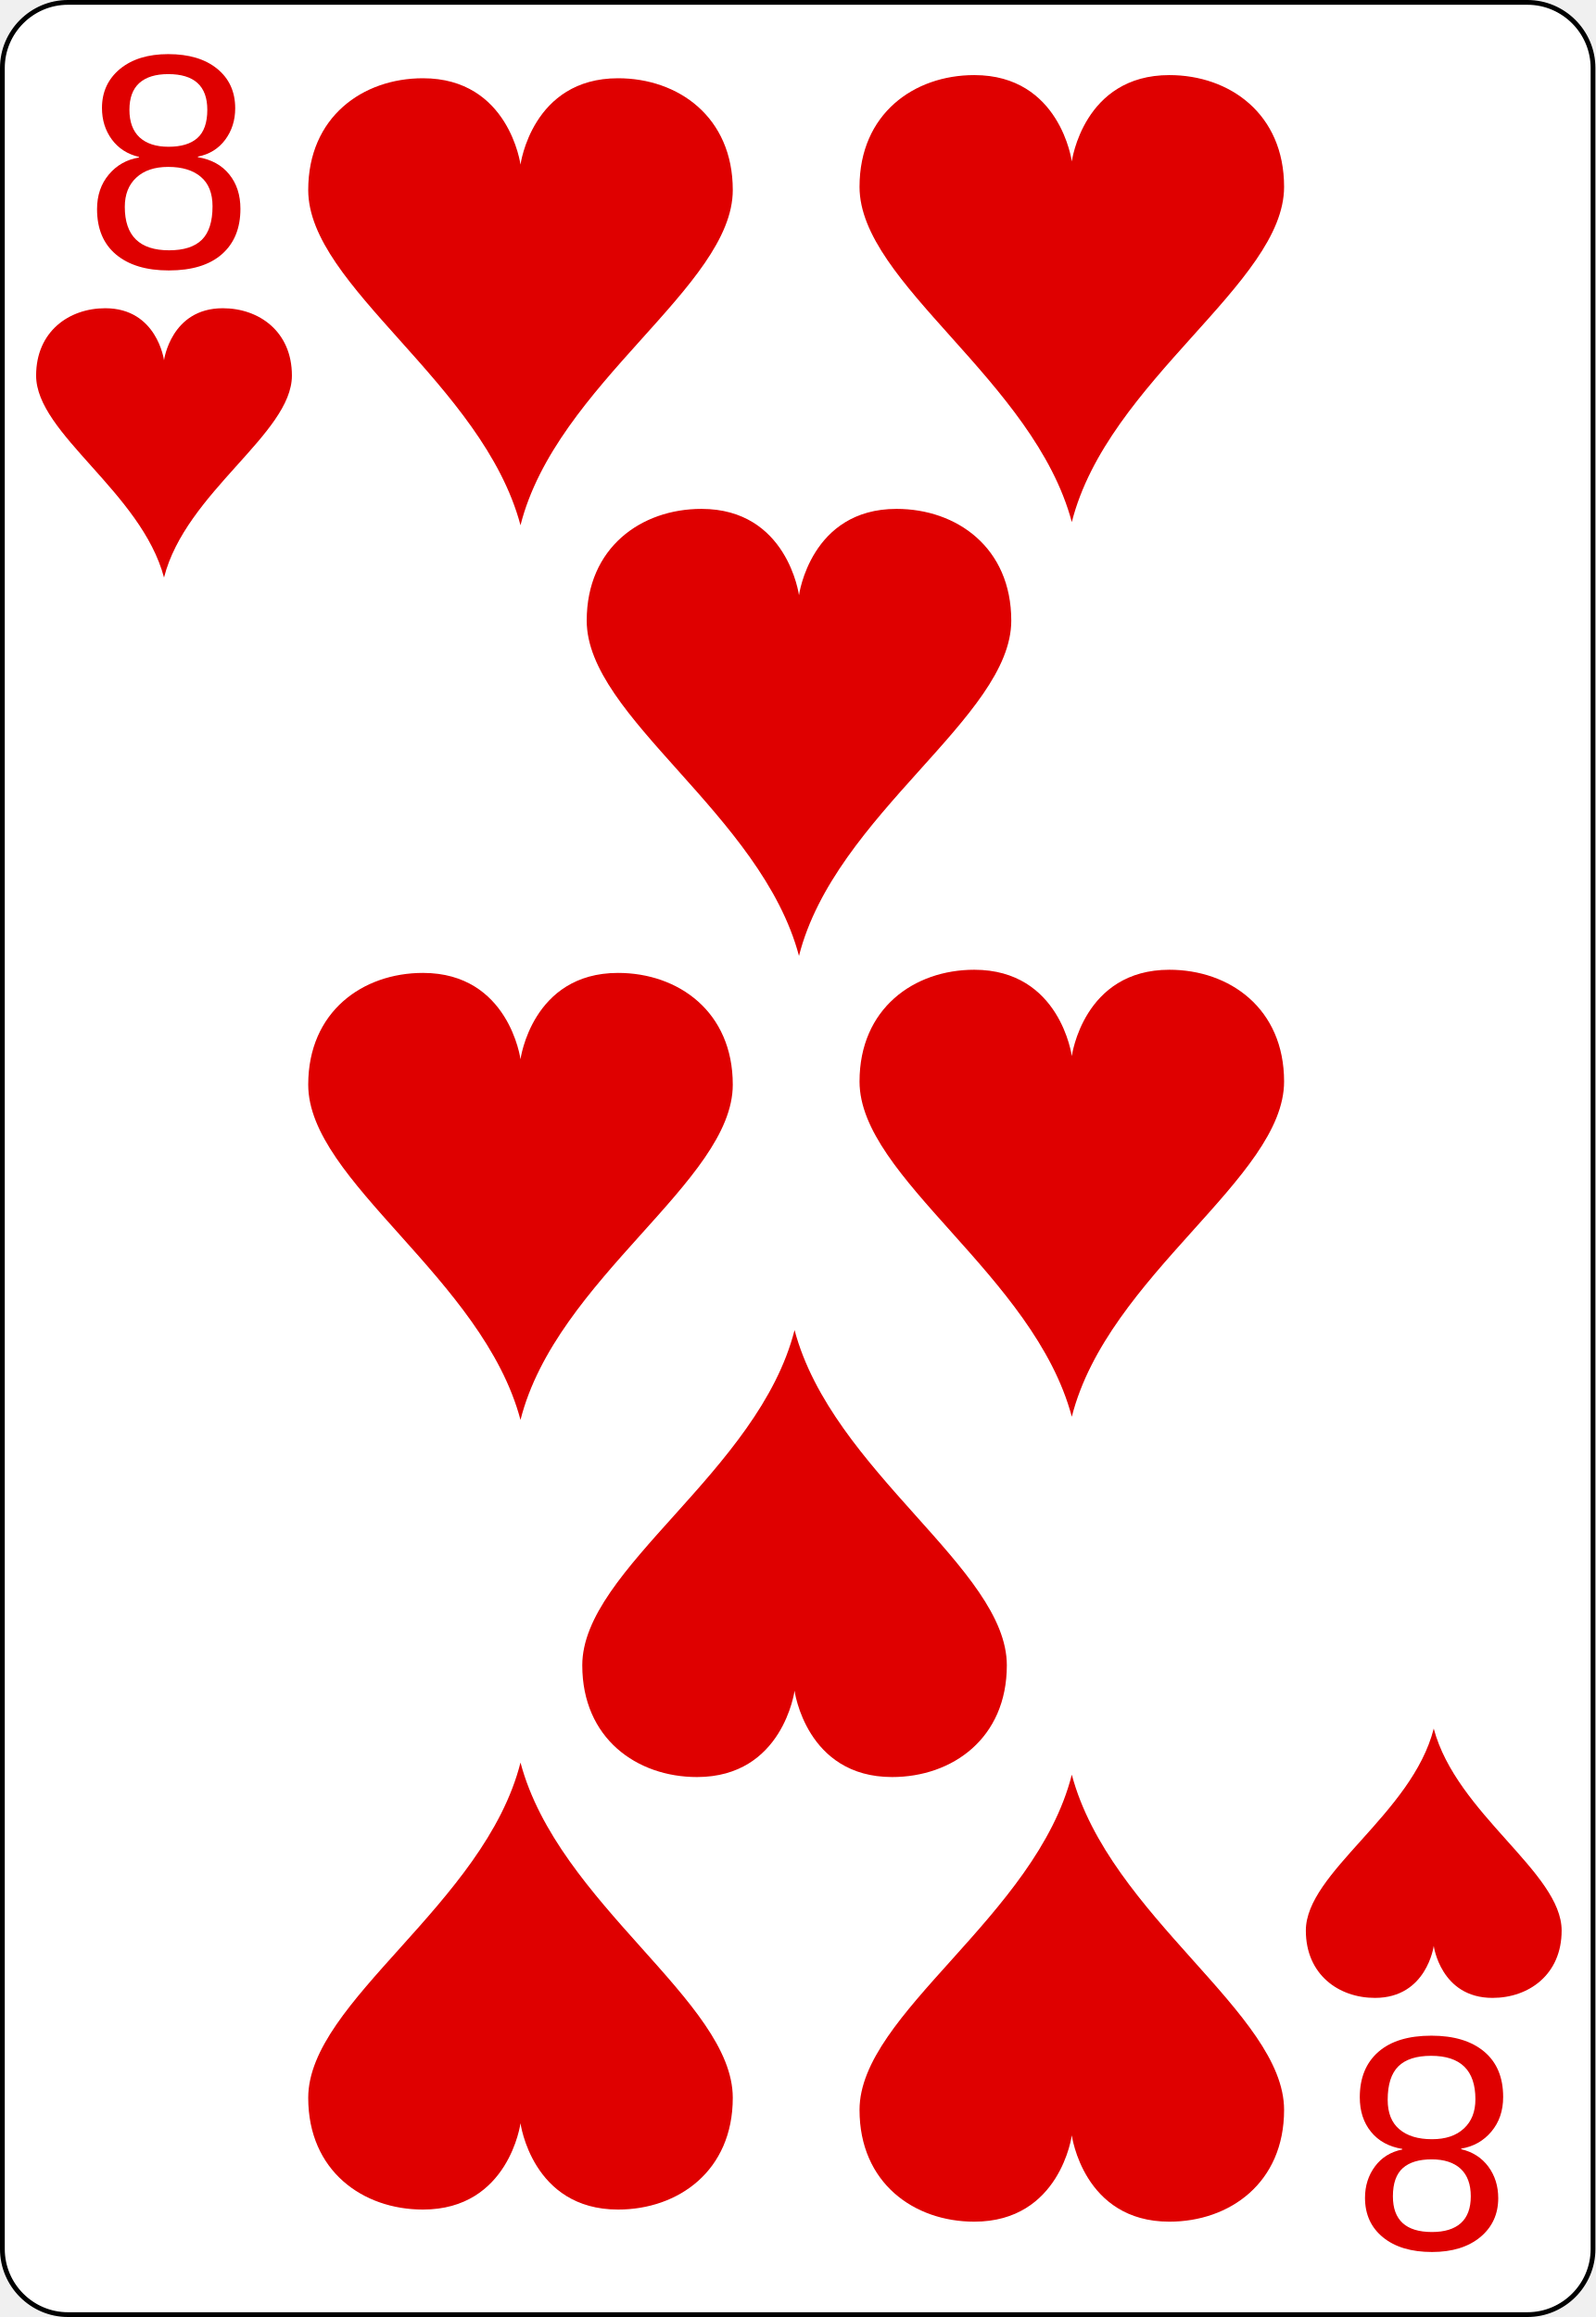
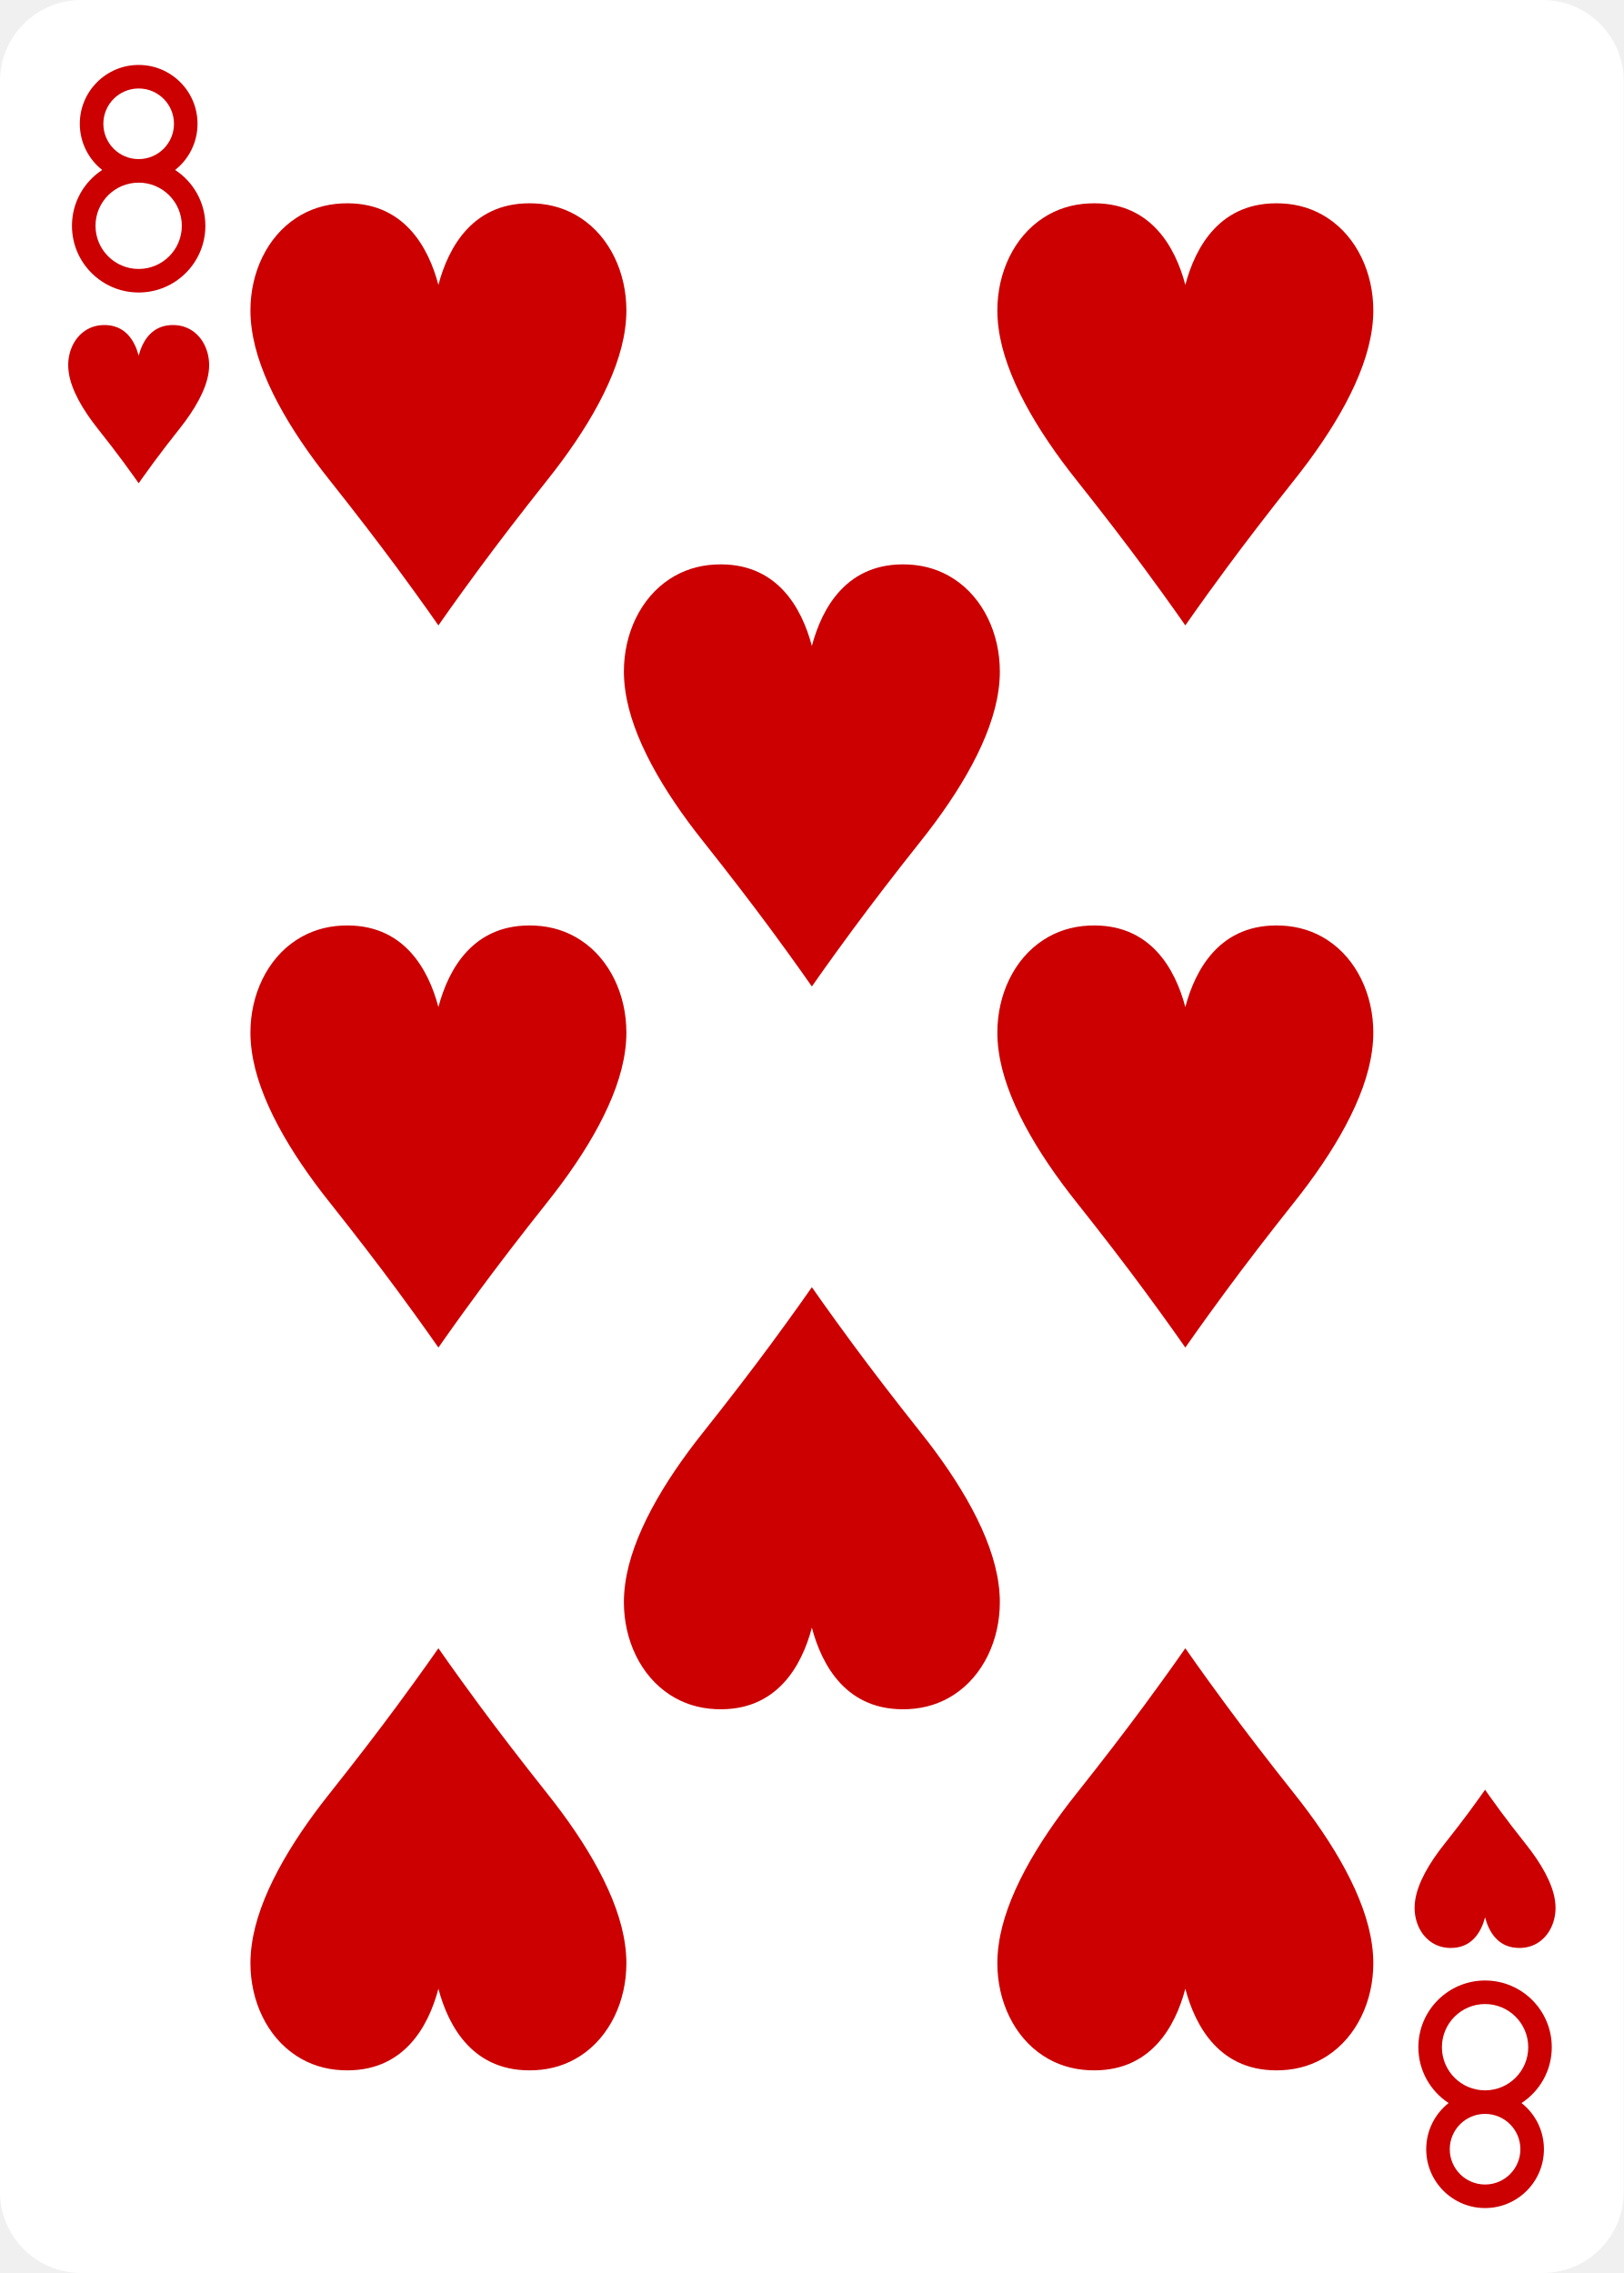
- <svg xmlns="http://www.w3.org/2000/svg" xmlns:xlink="http://www.w3.org/1999/xlink" width="167.087pt" height="242.667pt" viewBox="0 0 167.087 242.667" xml:space="preserve" id="svg2" version="1.1">
-   <defs id="defs41">
-     <radialGradient xlink:href="#linearGradient3773" id="radialGradient3781" cx="-0.158" cy="-8.835" fx="-0.158" fy="-8.835" r="8" gradientTransform="matrix(-1.584269,-0.02349808,0.03071979,-2.477574,-0.2485638,-26.71351)" gradientUnits="userSpaceOnUse" />
-     <linearGradient id="linearGradient3773">
-       <stop style="stop-color:#000000;stop-opacity:1;" offset="0" id="stop3775" />
-       <stop style="stop-color:#000000;stop-opacity:0.649;" offset="1" id="stop3777" />
-     </linearGradient>
-     <radialGradient xlink:href="#linearGradient3773" id="radialGradient3957" cx="-0.158" cy="-8.835" fx="-0.158" fy="-8.835" r="8" gradientTransform="matrix(-1.584269,-0.02349808,0.03071979,-2.477574,-0.2485638,-26.71351)" gradientUnits="userSpaceOnUse" />
-     <linearGradient id="linearGradient3959">
-       <stop style="stop-color:#000000;stop-opacity:1;" offset="0" id="stop3961" />
-       <stop style="stop-color:#000000;stop-opacity:0.649;" offset="1" id="stop3963" />
-     </linearGradient>
-     <radialGradient r="81.903" fy="509.476" fx="168.025" cy="509.476" cx="168.025" gradientTransform="matrix(1.25656,-0.7774064,0.3366382,0.5361257,-221.2021,359.2426)" gradientUnits="userSpaceOnUse" id="radialGradient3975" xlink:href="#linearGradient3784-4" />
-     <linearGradient id="linearGradient3784-4">
-       <stop style="stop-color:#ffffff;stop-opacity:0.435;" offset="0" id="stop3786-8" />
-       <stop style="stop-color:#000000;stop-opacity:0;" offset="1" id="stop3788-6" />
-     </linearGradient>
-     <radialGradient xlink:href="#linearGradient3784-4-5" id="radialGradient3929" gradientUnits="userSpaceOnUse" gradientTransform="matrix(1.25656,-0.7774064,0.3366382,0.5361257,-221.2021,359.2426)" cx="168.025" cy="509.476" fx="168.025" fy="509.476" r="81.903" />
-     <linearGradient id="linearGradient3784-4-5">
-       <stop style="stop-color:#ffffff;stop-opacity:0.489;" offset="0" id="stop3786-8-0" />
-       <stop style="stop-color:#000000;stop-opacity:0;" offset="1" id="stop3788-6-3" />
-     </linearGradient>
-     <radialGradient xlink:href="#linearGradient3784-4-1" id="radialGradient3927" gradientUnits="userSpaceOnUse" gradientTransform="matrix(1.25656,-0.7774064,0.3366382,0.5361257,-221.2021,359.2426)" cx="168.025" cy="509.476" fx="168.025" fy="509.476" r="81.903" />
-     <linearGradient id="linearGradient3784-4-1">
-       <stop style="stop-color:#ffffff;stop-opacity:0.237;" offset="0" id="stop3786-8-03" />
-       <stop style="stop-color:#000000;stop-opacity:0;" offset="1" id="stop3788-6-6" />
-     </linearGradient>
-     <radialGradient xlink:href="#linearGradient3768" id="radialGradient3776" cx="-0.206" cy="-4.579" fx="-0.206" fy="-4.579" r="8" gradientTransform="matrix(-1,0,0,-1.720176,-0.4120407,-13.02719)" gradientUnits="userSpaceOnUse" />
-     <linearGradient id="linearGradient3768">
-       <stop style="stop-color:#df0000;stop-opacity:1;" offset="0" id="stop3770" />
-       <stop style="stop-color:#df0000;stop-opacity:0.672;" offset="1" id="stop3772" />
-     </linearGradient>
-     <radialGradient r="81.903" fy="511.223" fx="171.487" cy="511.223" cx="171.487" gradientTransform="matrix(1.152989,-0.6739155,0.3948202,0.6754904,-233.6326,270.4008)" gradientUnits="userSpaceOnUse" id="radialGradient4013" xlink:href="#linearGradient3784-4-6" />
-     <linearGradient id="linearGradient3784-4-6">
-       <stop style="stop-color:#ffffff;stop-opacity:0.313;" offset="0" id="stop3786-8-8" />
-       <stop style="stop-color:#000000;stop-opacity:0;" offset="1" id="stop3788-6-8" />
-     </linearGradient>
-     <radialGradient r="81.903" fy="492.632" fx="159.354" cy="492.632" cx="159.354" gradientTransform="matrix(1.089478,-0.715138,0.4464527,0.6562658,-244.9333,290.9185)" gradientUnits="userSpaceOnUse" id="radialGradient4013-8" xlink:href="#linearGradient3784-4-2" />
-     <linearGradient id="linearGradient3784-4-2">
-       <stop style="stop-color:#ffffff;stop-opacity:0.29;" offset="0" id="stop3786-8-1" />
-       <stop style="stop-color:#000000;stop-opacity:0;" offset="1" id="stop3788-6-5" />
-     </linearGradient>
-     <radialGradient r="81.903" fy="492.632" fx="159.354" cy="492.632" cx="159.354" gradientTransform="matrix(1.089478,-0.715138,0.4464527,0.6562658,-244.9333,290.9185)" gradientUnits="userSpaceOnUse" id="radialGradient3073" xlink:href="#linearGradient3784-4-2" />
-   </defs>
-   <g id="Layer_x0020_1" style="fill-rule:nonzero;clip-rule:nonzero;stroke:#000000;stroke-miterlimit:4;">
-     <path style="fill:#FFFFFF;stroke-width:0.5;" d="M166.837,235.548c0,3.777-3.087,6.869-6.871,6.869H7.111c-3.775,0-6.861-3.092-6.861-6.869V7.12C0.25,3.343,3.336,0.25,7.111,0.25h152.855    c3.784,0,6.871,3.093,6.871,6.87v228.428z" id="path5" />
-     <g style="stroke:none;" id="g7">
-       <g id="g9">
- 				
- 			</g>
-     </g>
-     <g id="g15">
- 			
- 		</g>
-     <g id="g19">
- 			
- 		</g>
-     <g style="stroke:none;" id="g23">
-       <g id="g25">
- 				
- 			</g>
-     </g>
-     <g style="stroke:none;" id="g31">
-       <g id="g33">
- 				
- 			</g>
+ <svg xmlns="http://www.w3.org/2000/svg" width="100%" height="100%" viewBox="0 0 1500 2100" version="1.1" xml:space="preserve" style="fill-rule:evenodd;clip-rule:evenodd;stroke-linejoin:round;stroke-miterlimit:2;">
+   <g transform="matrix(2,0,0,2,0,0)">
+     <path d="M750,37.5C750,16.803 733.197,0 712.5,0L37.5,0C16.803,0 0,16.803 0,37.5L0,1012.5C0,1033.197 16.803,1050 37.5,1050L712.5,1050C733.197,1050 750,1033.197 750,1012.5L750,37.5Z" style="fill:white;" />
+   </g>
+   <g id="hearts">
+     <g>
+       <g>
+         <g transform="matrix(71.43113,0,0,71.43113,-23393.066,-11828.363)">
+           <path d="M330.73,169.605C330.73,169.12 330.943,168.656 331.325,168.408C331.492,168.299 331.69,168.232 331.917,168.222L331.918,168.222C332.708,168.187 333.031,168.785 333.161,169.276C333.291,168.785 333.614,168.187 334.404,168.222L334.405,168.222C334.632,168.232 334.83,168.299 334.997,168.408C335.379,168.656 335.592,169.12 335.592,169.605C335.592,169.643 335.591,169.681 335.588,169.719C335.586,169.76 335.581,169.802 335.575,169.844C335.493,170.456 335.083,171.155 334.57,171.799C334.233,172.223 333.929,172.62 333.693,172.94C333.364,173.386 333.161,173.68 333.161,173.68C333.161,173.68 332.958,173.386 332.629,172.94C332.393,172.62 332.089,172.223 331.752,171.799C331.239,171.155 330.829,170.456 330.747,169.844C330.741,169.802 330.736,169.76 330.734,169.719C330.731,169.681 330.73,169.643 330.73,169.605Z" style="fill:rgb(204,0,0);" />
+         </g>
+         <g transform="matrix(71.43113,0,0,71.43113,-22703.066,-11828.363)">
+           <path d="M330.73,169.605C330.73,169.12 330.943,168.656 331.325,168.408C331.492,168.299 331.69,168.232 331.917,168.222L331.918,168.222C332.708,168.187 333.031,168.785 333.161,169.276C333.291,168.785 333.614,168.187 334.404,168.222L334.405,168.222C334.632,168.232 334.83,168.299 334.997,168.408C335.379,168.656 335.592,169.12 335.592,169.605C335.592,169.643 335.591,169.681 335.588,169.719C335.586,169.76 335.581,169.802 335.575,169.844C335.493,170.456 335.083,171.155 334.57,171.799C334.233,172.223 333.929,172.62 333.693,172.94C333.364,173.386 333.161,173.68 333.161,173.68C333.161,173.68 332.958,173.386 332.629,172.94C332.393,172.62 332.089,172.223 331.752,171.799C331.239,171.155 330.829,170.456 330.747,169.844C330.741,169.802 330.736,169.76 330.734,169.719C330.731,169.681 330.73,169.643 330.73,169.605Z" style="fill:rgb(204,0,0);" />
+         </g>
+         <g transform="matrix(71.43113,0,0,71.43113,-23393.066,-11161.163)">
+           <path d="M330.73,169.605C330.73,169.12 330.943,168.656 331.325,168.408C331.492,168.299 331.69,168.232 331.917,168.222L331.918,168.222C332.708,168.187 333.031,168.785 333.161,169.276C333.291,168.785 333.614,168.187 334.404,168.222L334.405,168.222C334.632,168.232 334.83,168.299 334.997,168.408C335.379,168.656 335.592,169.12 335.592,169.605C335.592,169.643 335.591,169.681 335.588,169.719C335.586,169.76 335.581,169.802 335.575,169.844C335.493,170.456 335.083,171.155 334.57,171.799C334.233,172.223 333.929,172.62 333.693,172.94C333.364,173.386 333.161,173.68 333.161,173.68C333.161,173.68 332.958,173.386 332.629,172.94C332.393,172.62 332.089,172.223 331.752,171.799C331.239,171.155 330.829,170.456 330.747,169.844C330.741,169.802 330.736,169.76 330.734,169.719C330.731,169.681 330.73,169.643 330.73,169.605Z" style="fill:rgb(204,0,0);" />
+         </g>
+         <g transform="matrix(71.43113,0,0,71.43113,-23048.066,-11494.763)">
+           <path d="M330.73,169.605C330.73,169.12 330.943,168.656 331.325,168.408C331.492,168.299 331.69,168.232 331.917,168.222L331.918,168.222C332.708,168.187 333.031,168.785 333.161,169.276C333.291,168.785 333.614,168.187 334.404,168.222L334.405,168.222C334.632,168.232 334.83,168.299 334.997,168.408C335.379,168.656 335.592,169.12 335.592,169.605C335.592,169.643 335.591,169.681 335.588,169.719C335.586,169.76 335.581,169.802 335.575,169.844C335.493,170.456 335.083,171.155 334.57,171.799C334.233,172.223 333.929,172.62 333.693,172.94C333.364,173.386 333.161,173.68 333.161,173.68C333.161,173.68 332.958,173.386 332.629,172.94C332.393,172.62 332.089,172.223 331.752,171.799C331.239,171.155 330.829,170.456 330.747,169.844C330.741,169.802 330.736,169.76 330.734,169.719C330.731,169.681 330.73,169.643 330.73,169.605Z" style="fill:rgb(204,0,0);" />
+         </g>
+         <g transform="matrix(71.43113,0,0,71.43113,-22703.066,-11161.163)">
+           <path d="M330.73,169.605C330.73,169.12 330.943,168.656 331.325,168.408C331.492,168.299 331.69,168.232 331.917,168.222L331.918,168.222C332.708,168.187 333.031,168.785 333.161,169.276C333.291,168.785 333.614,168.187 334.404,168.222L334.405,168.222C334.632,168.232 334.83,168.299 334.997,168.408C335.379,168.656 335.592,169.12 335.592,169.605C335.592,169.643 335.591,169.681 335.588,169.719C335.586,169.76 335.581,169.802 335.575,169.844C335.493,170.456 335.083,171.155 334.57,171.799C334.233,172.223 333.929,172.62 333.693,172.94C333.364,173.386 333.161,173.68 333.161,173.68C333.161,173.68 332.958,173.386 332.629,172.94C332.393,172.62 332.089,172.223 331.752,171.799C331.239,171.155 330.829,170.456 330.747,169.844C330.741,169.802 330.736,169.76 330.734,169.719C330.731,169.681 330.73,169.643 330.73,169.605Z" style="fill:rgb(204,0,0);" />
+         </g>
+         <g transform="matrix(-71.43113,-0,0,-71.43113,24203.066,13928.963)">
+           <path d="M330.73,169.605C330.73,169.12 330.943,168.656 331.325,168.408C331.492,168.299 331.69,168.232 331.917,168.222L331.918,168.222C332.708,168.187 333.031,168.785 333.161,169.276C333.291,168.785 333.614,168.187 334.404,168.222L334.405,168.222C334.632,168.232 334.83,168.299 334.997,168.408C335.379,168.656 335.592,169.12 335.592,169.605C335.592,169.643 335.591,169.681 335.588,169.719C335.586,169.76 335.581,169.802 335.575,169.844C335.493,170.456 335.083,171.155 334.57,171.799C334.233,172.223 333.929,172.62 333.693,172.94C333.364,173.386 333.161,173.68 333.161,173.68C333.161,173.68 332.958,173.386 332.629,172.94C332.393,172.62 332.089,172.223 331.752,171.799C331.239,171.155 330.829,170.456 330.747,169.844C330.741,169.802 330.736,169.76 330.734,169.719C330.731,169.681 330.73,169.643 330.73,169.605Z" style="fill:rgb(204,0,0);" />
+         </g>
+         <g transform="matrix(-71.43113,-0,0,-71.43113,24893.066,13928.963)">
+           <path d="M330.73,169.605C330.73,169.12 330.943,168.656 331.325,168.408C331.492,168.299 331.69,168.232 331.917,168.222L331.918,168.222C332.708,168.187 333.031,168.785 333.161,169.276C333.291,168.785 333.614,168.187 334.404,168.222L334.405,168.222C334.632,168.232 334.83,168.299 334.997,168.408C335.379,168.656 335.592,169.12 335.592,169.605C335.592,169.643 335.591,169.681 335.588,169.719C335.586,169.76 335.581,169.802 335.575,169.844C335.493,170.456 335.083,171.155 334.57,171.799C334.233,172.223 333.929,172.62 333.693,172.94C333.364,173.386 333.161,173.68 333.161,173.68C333.161,173.68 332.958,173.386 332.629,172.94C332.393,172.62 332.089,172.223 331.752,171.799C331.239,171.155 330.829,170.456 330.747,169.844C330.741,169.802 330.736,169.76 330.734,169.719C330.731,169.681 330.73,169.643 330.73,169.605Z" style="fill:rgb(204,0,0);" />
+         </g>
+         <g transform="matrix(-71.43113,-0,0,-71.43113,24548.066,13595.363)">
+           <path d="M330.73,169.605C330.73,169.12 330.943,168.656 331.325,168.408C331.492,168.299 331.69,168.232 331.917,168.222L331.918,168.222C332.708,168.187 333.031,168.785 333.161,169.276C333.291,168.785 333.614,168.187 334.404,168.222L334.405,168.222C334.632,168.232 334.83,168.299 334.997,168.408C335.379,168.656 335.592,169.12 335.592,169.605C335.592,169.643 335.591,169.681 335.588,169.719C335.586,169.76 335.581,169.802 335.575,169.844C335.493,170.456 335.083,171.155 334.57,171.799C334.233,172.223 333.929,172.62 333.693,172.94C333.364,173.386 333.161,173.68 333.161,173.68C333.161,173.68 332.958,173.386 332.629,172.94C332.393,172.62 332.089,172.223 331.752,171.799C331.239,171.155 330.829,170.456 330.747,169.844C330.741,169.802 330.736,169.76 330.734,169.719C330.731,169.681 330.73,169.643 330.73,169.605Z" style="fill:rgb(204,0,0);" />
+         </g>
+       </g>
+       <g transform="matrix(2,0,0,2,0,0)">
+         <g id="x" transform="matrix(7.249525,0,0,7.249525,-3999.309,1.001901)">
+           <path d="M562.824,10.692C563.984,11.451 564.75,12.762 564.75,14.25C564.75,16.596 562.846,18.5 560.5,18.5C558.154,18.5 556.25,16.596 556.25,14.25C556.25,12.762 557.016,11.451 558.176,10.692C557.307,10.005 556.75,8.942 556.75,7.75C556.75,5.68 558.43,4 560.5,4C562.57,4 564.25,5.68 564.25,7.75C564.25,8.942 563.693,10.005 562.824,10.692ZM560.5,10C561.742,10 562.75,8.992 562.75,7.75C562.75,6.508 561.742,5.5 560.5,5.5C559.258,5.5 558.25,6.508 558.25,7.75C558.25,8.992 559.258,10 560.5,10ZM560.5,11.5C558.982,11.5 557.75,12.732 557.75,14.25C557.75,15.768 558.982,17 560.5,17C562.018,17 563.25,15.768 563.25,14.25C563.25,12.732 562.018,11.5 560.5,11.5Z" style="fill:rgb(204,0,0);" />
+         </g>
+         <g transform="matrix(0.720725,0,0,0.55625,-140.25,-311.6339)">
+           <rect x="236.22" y="614.173" width="94.488" height="188.976" style="fill:none;" />
+         </g>
+         <g transform="matrix(13.38897,0,0,13.38897,-4396.631,-2102.15)">
+           <path d="M330.73,169.605C330.73,169.12 330.943,168.656 331.325,168.408C331.492,168.299 331.69,168.232 331.917,168.222L331.918,168.222C332.708,168.187 333.031,168.785 333.161,169.276C333.291,168.785 333.614,168.187 334.404,168.222L334.405,168.222C334.632,168.232 334.83,168.299 334.997,168.408C335.379,168.656 335.592,169.12 335.592,169.605C335.592,169.643 335.591,169.681 335.588,169.719C335.586,169.76 335.581,169.802 335.575,169.844C335.493,170.456 335.083,171.155 334.57,171.799C334.233,172.223 333.929,172.62 333.693,172.94C333.364,173.386 333.161,173.68 333.161,173.68C333.161,173.68 332.958,173.386 332.629,172.94C332.393,172.62 332.089,172.223 331.752,171.799C331.239,171.155 330.829,170.456 330.747,169.844C330.741,169.802 330.736,169.76 330.734,169.719C330.731,169.681 330.73,169.643 330.73,169.605Z" style="fill:rgb(204,0,0);" />
+         </g>
+         <g transform="matrix(-13.38897,-0,0,-13.38897,5146.631,3152.15)">
+           <path d="M330.73,169.605C330.73,169.12 330.943,168.656 331.325,168.408C331.492,168.299 331.69,168.232 331.917,168.222L331.918,168.222C332.708,168.187 333.031,168.785 333.161,169.276C333.291,168.785 333.614,168.187 334.404,168.222L334.405,168.222C334.632,168.232 334.83,168.299 334.997,168.408C335.379,168.656 335.592,169.12 335.592,169.605C335.592,169.643 335.591,169.681 335.588,169.719C335.586,169.76 335.581,169.802 335.575,169.844C335.493,170.456 335.083,171.155 334.57,171.799C334.233,172.223 333.929,172.62 333.693,172.94C333.364,173.386 333.161,173.68 333.161,173.68C333.161,173.68 332.958,173.386 332.629,172.94C332.393,172.62 332.089,172.223 331.752,171.799C331.239,171.155 330.829,170.456 330.747,169.844C330.741,169.802 330.736,169.76 330.734,169.719C330.731,169.681 330.73,169.643 330.73,169.605Z" style="fill:rgb(204,0,0);" />
+         </g>
+         <g id="x1" transform="matrix(-7.249525,-0,0,-7.249525,4749.309,1048.998)">
+           <path d="M562.824,10.692C563.984,11.451 564.75,12.762 564.75,14.25C564.75,16.596 562.846,18.5 560.5,18.5C558.154,18.5 556.25,16.596 556.25,14.25C556.25,12.762 557.016,11.451 558.176,10.692C557.307,10.005 556.75,8.942 556.75,7.75C556.75,5.68 558.43,4 560.5,4C562.57,4 564.25,5.68 564.25,7.75C564.25,8.942 563.693,10.005 562.824,10.692ZM560.5,10C561.742,10 562.75,8.992 562.75,7.75C562.75,6.508 561.742,5.5 560.5,5.5C559.258,5.5 558.25,6.508 558.25,7.75C558.25,8.992 559.258,10 560.5,10ZM560.5,11.5C558.982,11.5 557.75,12.732 557.75,14.25C557.75,15.768 558.982,17 560.5,17C562.018,17 563.25,15.768 563.25,14.25C563.25,12.732 562.018,11.5 560.5,11.5Z" style="fill:rgb(204,0,0);" />
+         </g>
+         <g transform="matrix(-0.720725,-0,0,-0.55625,890.25,1361.634)">
+           <rect x="236.22" y="614.173" width="94.488" height="188.976" style="fill:none;" />
+         </g>
+       </g>
    </g>
  </g>
-   <text xml:space="preserve" style="font-size:32px;font-style:normal;font-weight:normal;line-height:125%;letter-spacing:0px;word-spacing:0px;fill:#df0000;fill-opacity:1;stroke:none;font-family:Bitstream Vera Sans" x="8.775" y="28.013" id="text3788">
-     <tspan id="tspan3790" x="8.775" y="28.013" style="font-style:normal;font-variant:normal;font-weight:normal;font-stretch:normal;fill:#df0000;fill-opacity:1;font-family:Arial;-inkscape-font-specification:Arial">8</tspan>
-   </text>
-   <g transform="matrix(1.674307,0,0,1.566992,17.17751,46.38532)" id="layer1-9-6" style="fill:#df0000;fill-opacity:1">
-     <path style="fill:#df0000;fill-opacity:1" id="hl-8" d="M 3.676,-9 C 0.433,-9 0,-5.523 0,-5.523 0,-5.523 -0.433,-9 -3.676,-9 -5.946,-9 -8,-7.441 -8,-4.5 -8,-0.614 -1.421,3.294 0,9 1.352,3.299 8,-0.614 8,-4.5 8,-7.441 5.946,-9 3.676,-9 z" />
-   </g>
-   <text xml:space="preserve" style="font-size:32px;font-style:normal;font-weight:normal;line-height:125%;letter-spacing:0px;word-spacing:0px;fill:#df0000;fill-opacity:1;stroke:none;font-family:Bitstream Vera Sans" x="-158.818" y="-213.515" id="text3788-4" transform="scale(-1,-1)">
-     <tspan id="tspan3790-3" x="-158.818" y="-213.515" style="font-style:normal;font-variant:normal;font-weight:normal;font-stretch:normal;fill:#df0000;fill-opacity:1;font-family:Arial;-inkscape-font-specification:Arial">8</tspan>
-   </text>
-   <g transform="matrix(-1.674307,0,0,-1.566992,150.156,195.1431)" id="layer1-9-6-5" style="fill:#df0000;fill-opacity:1">
-     <path style="fill:#df0000;fill-opacity:1" id="hl-8-1" d="M 3.676,-9 C 0.433,-9 0,-5.523 0,-5.523 0,-5.523 -0.433,-9 -3.676,-9 -5.946,-9 -8,-7.441 -8,-4.5 -8,-0.614 -1.421,3.294 0,9 1.352,3.299 8,-0.614 8,-4.5 8,-7.441 5.946,-9 3.676,-9 z" />
-   </g>
-   <g transform="matrix(2.779008,0,0,2.600887,54.51227,31.60377)" id="layer1-9-6-8" style="fill:#df0000;fill-opacity:1">
-     <path style="fill:#df0000;fill-opacity:1" id="hl-8-8" d="M 3.676,-9 C 0.433,-9 0,-5.523 0,-5.523 0,-5.523 -0.433,-9 -3.676,-9 -5.946,-9 -8,-7.441 -8,-4.5 -8,-0.614 -1.421,3.294 0,9 1.352,3.299 8,-0.614 8,-4.5 8,-7.441 5.946,-9 3.676,-9 z" />
-   </g>
-   <g transform="matrix(-2.779008,0,0,-2.600887,54.51227,208.0062)" id="layer1-9-6-8-9" style="fill:#df0000;fill-opacity:1">
-     <path style="fill:#df0000;fill-opacity:1" id="hl-8-8-5" d="M 3.676,-9 C 0.433,-9 0,-5.523 0,-5.523 0,-5.523 -0.433,-9 -3.676,-9 -5.946,-9 -8,-7.441 -8,-4.5 -8,-0.614 -1.421,3.294 0,9 1.352,3.299 8,-0.614 8,-4.5 8,-7.441 5.946,-9 3.676,-9 z" />
-   </g>
-   <g transform="matrix(2.779008,0,0,2.600887,54.51227,125.3046)" id="layer1-9-6-8-8" style="fill:#df0000;fill-opacity:1">
-     <path style="fill:#df0000;fill-opacity:1" id="hl-8-8-8" d="M 3.676,-9 C 0.433,-9 0,-5.523 0,-5.523 0,-5.523 -0.433,-9 -3.676,-9 -5.946,-9 -8,-7.441 -8,-4.5 -8,-0.614 -1.421,3.294 0,9 1.352,3.299 8,-0.614 8,-4.5 8,-7.441 5.946,-9 3.676,-9 z" />
-   </g>
-   <g transform="matrix(2.779008,0,0,2.600887,112.2504,31.27278)" id="layer1-9-6-8-88" style="fill:#df0000;fill-opacity:1">
-     <path style="fill:#df0000;fill-opacity:1" id="hl-8-8-4" d="M 3.676,-9 C 0.433,-9 0,-5.523 0,-5.523 0,-5.523 -0.433,-9 -3.676,-9 -5.946,-9 -8,-7.441 -8,-4.5 -8,-0.614 -1.421,3.294 0,9 1.352,3.299 8,-0.614 8,-4.5 8,-7.441 5.946,-9 3.676,-9 z" />
-   </g>
-   <g transform="matrix(-2.779008,0,0,-2.600887,112.2504,209.2752)" id="layer1-9-6-8-9-3" style="fill:#df0000;fill-opacity:1">
-     <path style="fill:#df0000;fill-opacity:1" id="hl-8-8-5-1" d="M 3.676,-9 C 0.433,-9 0,-5.523 0,-5.523 0,-5.523 -0.433,-9 -3.676,-9 -5.946,-9 -8,-7.441 -8,-4.5 -8,-0.614 -1.421,3.294 0,9 1.352,3.299 8,-0.614 8,-4.5 8,-7.441 5.946,-9 3.676,-9 z" />
-   </g>
-   <g transform="matrix(2.779008,0,0,2.600887,112.2504,124.9736)" id="layer1-9-6-8-8-4" style="fill:#df0000;fill-opacity:1">
-     <path style="fill:#df0000;fill-opacity:1" id="hl-8-8-8-9" d="M 3.676,-9 C 0.433,-9 0,-5.523 0,-5.523 0,-5.523 -0.433,-9 -3.676,-9 -5.946,-9 -8,-7.441 -8,-4.5 -8,-0.614 -1.421,3.294 0,9 1.352,3.299 8,-0.614 8,-4.5 8,-7.441 5.946,-9 3.676,-9 z" />
-   </g>
-   <g transform="matrix(2.779008,0,0,2.600887,83.67827,76.70508)" id="layer1-9-6-8-884" style="fill:#df0000;fill-opacity:1">
-     <path style="fill:#df0000;fill-opacity:1" id="hl-8-8-3" d="M 3.676,-9 C 0.433,-9 0,-5.523 0,-5.523 0,-5.523 -0.433,-9 -3.676,-9 -5.946,-9 -8,-7.441 -8,-4.5 -8,-0.614 -1.421,3.294 0,9 1.352,3.299 8,-0.614 8,-4.5 8,-7.441 5.946,-9 3.676,-9 z" />
-   </g>
-   <g transform="matrix(-2.779008,0,0,-2.600887,83.2134,162.7078)" id="layer1-9-6-8-884-8" style="fill:#df0000;fill-opacity:1">
-     <path style="fill:#df0000;fill-opacity:1" id="hl-8-8-3-8" d="M 3.676,-9 C 0.433,-9 0,-5.523 0,-5.523 0,-5.523 -0.433,-9 -3.676,-9 -5.946,-9 -8,-7.441 -8,-4.5 -8,-0.614 -1.421,3.294 0,9 1.352,3.299 8,-0.614 8,-4.5 8,-7.441 5.946,-9 3.676,-9 z" />
-   </g>
</svg>
